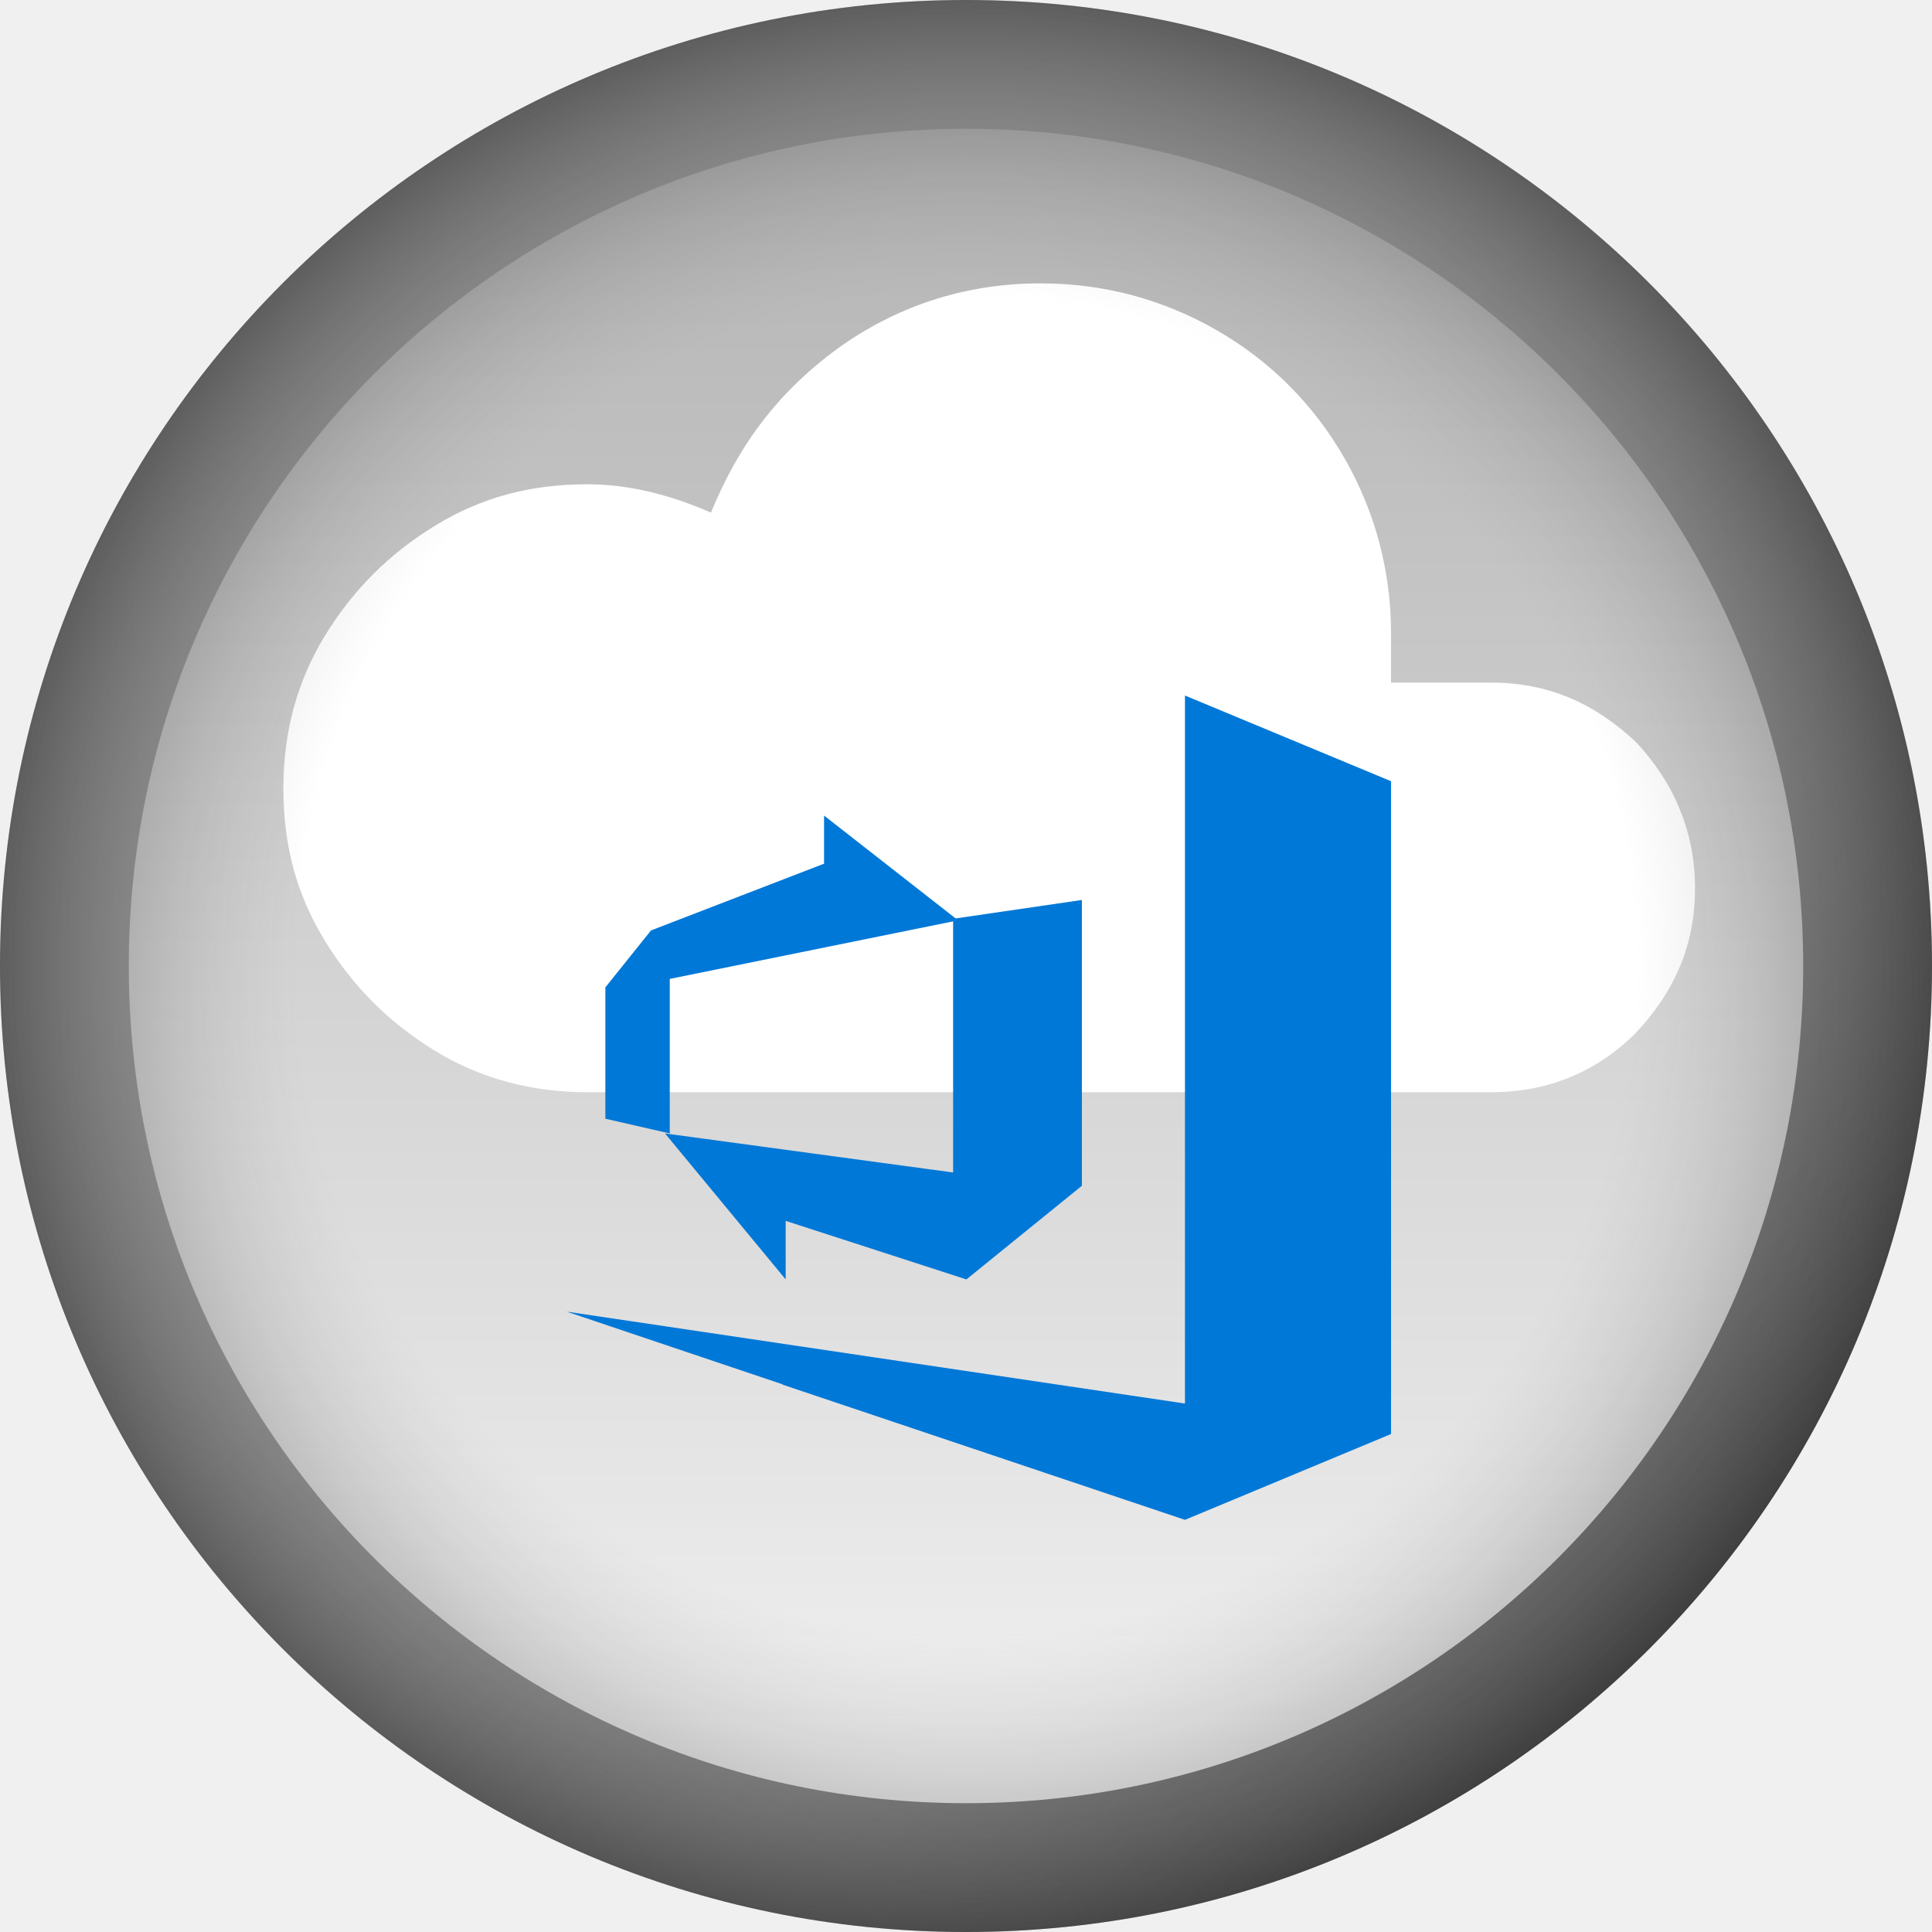
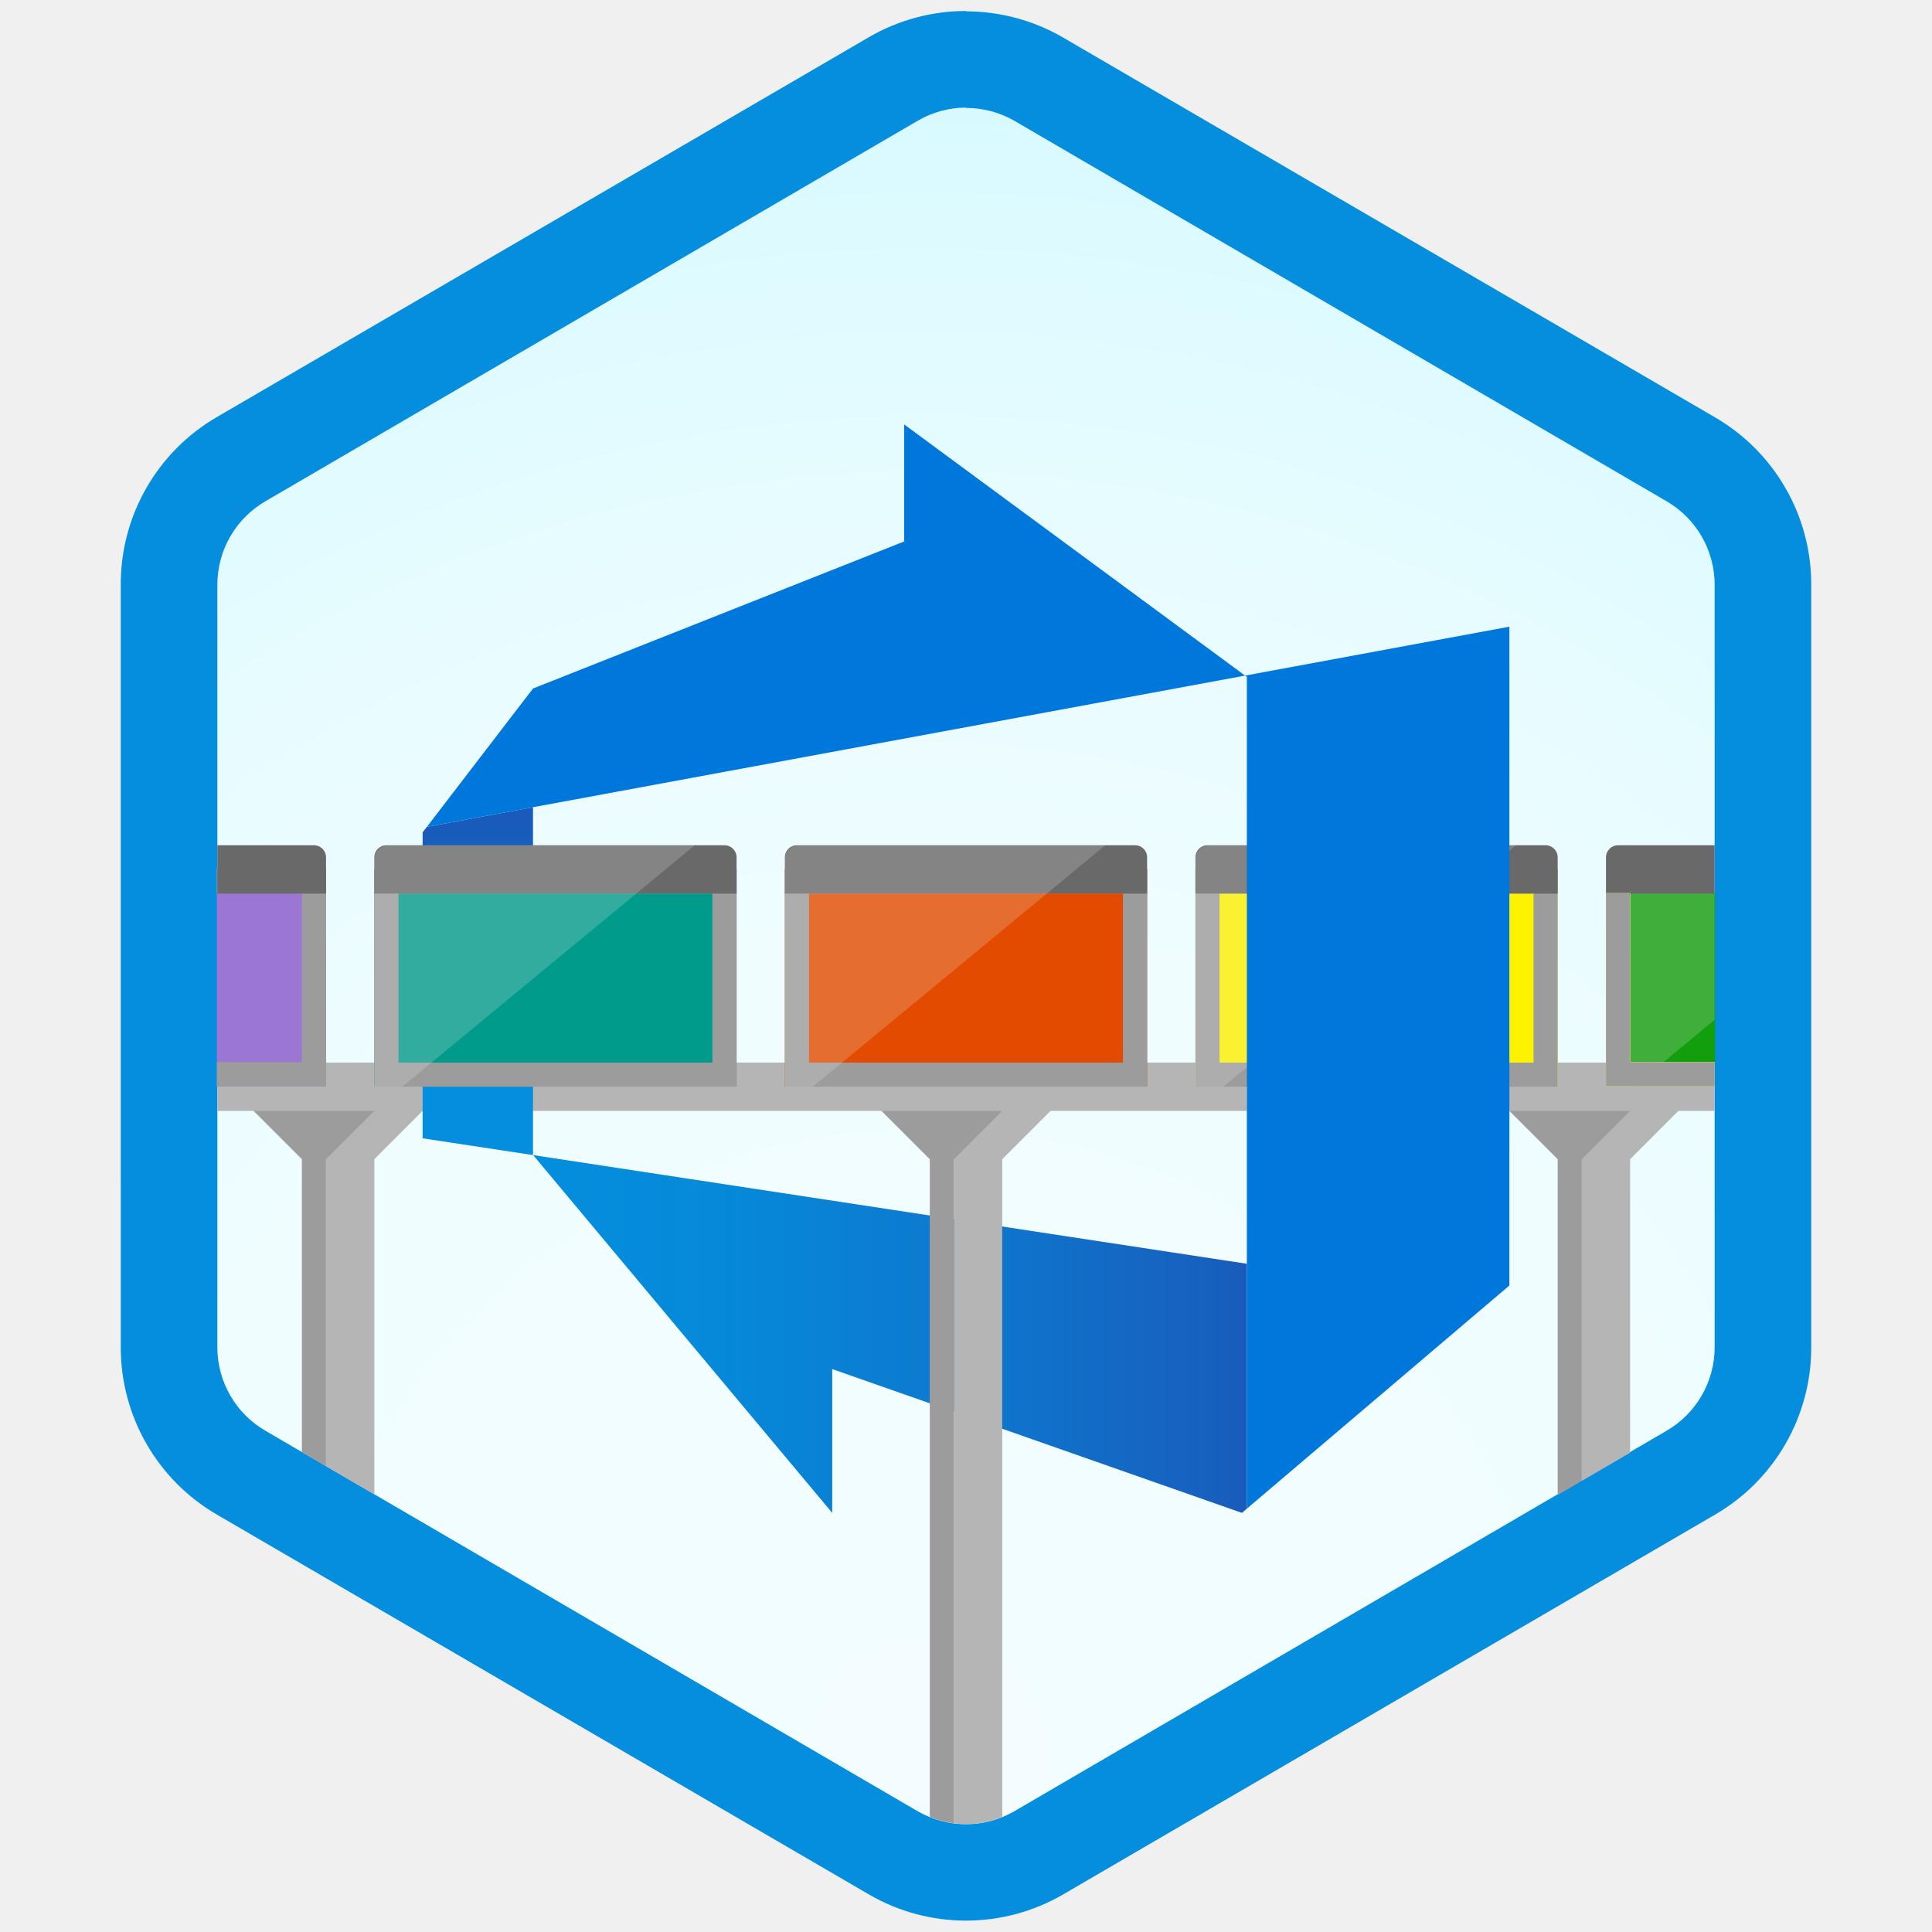
- <svg xmlns="http://www.w3.org/2000/svg" version="1.1" viewBox="0 0 75 75">
+ <svg xmlns="http://www.w3.org/2000/svg" id="Layer_1" data-name="Layer 1" viewBox="0 0 160 160">
  <defs>
-     <linearGradient id="c" x1="14.673%" x2="85.383%" y1="14.601%" y2="85.311%">
-       <stop stop-color="#999" offset=".395" />
-       <stop stop-color="#949494" offset=".557" />
-       <stop stop-color="#878787" offset=".737" />
-       <stop stop-color="#717171" offset=".923" />
-       <stop stop-color="#666" offset="1" />
+     <style>.cls-1{fill:url(#radial-gradient);}.cls-2{fill:#048edd;}.cls-3,.cls-6{fill:#b5b5b5;}.cls-3,.cls-4{fill-rule:evenodd;}.cls-11,.cls-4{fill:#9c9c9c;}.cls-5{fill:none;}.cls-7{fill:url(#linear-gradient);}.cls-8{fill:url(#linear-gradient-2);}.cls-9{fill:#0078db;}.cls-10{fill:#fdf300;}.cls-12{fill:#696969;}.cls-13{fill:#f0f0f0;opacity:0.2;}.cls-14{fill:#e34c00;}.cls-15{fill:#019b8b;}.cls-16{fill:#139e0e;}.cls-17{fill:#9b76d2;}</style>
+     <radialGradient id="radial-gradient" cx="76.71" cy="146.01" r="146.71" gradientUnits="userSpaceOnUse">
+       <stop offset="0" stop-color="#f3fdff" />
+       <stop offset="0.43" stop-color="#f0fdff" />
+       <stop offset="0.69" stop-color="#e8fcff" />
+       <stop offset="0.91" stop-color="#dafaff" />
+       <stop offset="1" stop-color="#d1f9ff" />
+     </radialGradient>
+     <linearGradient id="linear-gradient" x1="44.15" y1="110.47" x2="103.26" y2="110.47" gradientUnits="userSpaceOnUse">
+       <stop offset="0" stop-color="#048edd" />
+       <stop offset="0.26" stop-color="#0689d9" />
+       <stop offset="0.59" stop-color="#0d79cf" />
+       <stop offset="0.95" stop-color="#1760be" />
+       <stop offset="1" stop-color="#195bbb" />
    </linearGradient>
-     <linearGradient id="b" x1="50%" x2="50%" y1="100%">
-       <stop stop-color="#F2F2F2" offset="0" />
-       <stop stop-color="#B3B3B3" offset="1" />
+     <linearGradient id="linear-gradient-2" x1="39.57" y1="69.1" x2="39.57" y2="89.96" gradientUnits="userSpaceOnUse">
+       <stop offset="0" stop-color="#195bbb" />
+       <stop offset="0.05" stop-color="#1760be" />
+       <stop offset="0.41" stop-color="#0d79cf" />
+       <stop offset="0.74" stop-color="#0689d9" />
+       <stop offset="1" stop-color="#048edd" />
    </linearGradient>
-     <radialGradient id="a" r="49.849%">
-       <stop stop-color="#fff" stop-opacity="0" offset="0" />
-       <stop stop-color="#8F8F8F" stop-opacity="0" offset=".689" />
-       <stop stop-opacity=".4" offset="1" />
-     </radialGradient>
  </defs>
-   <g fill="none" fill-rule="evenodd">
-     <g transform="translate(-218 -427)">
-       <g transform="translate(218 427)">
-         <g fill-rule="nonzero">
-           <circle cx="37.5" cy="37.5" r="37.5" fill="url(#c)" />
-           <circle cx="37.5" cy="37.5" r="32.5" fill="url(#b)" />
-         </g>
-         <path d="m65.8 34.5c0 2.2-0.8 4-2.3 5.6-1.5 1.5-3.4 2.3-5.6 2.3h-35.1c-2.1 0-4.1-0.5-5.9-1.6s-3.2-2.5-4.3-4.3-1.6-3.7-1.6-5.9c0-2.1 0.5-4.1 1.6-5.9s2.5-3.2 4.3-4.3 3.7-1.6 5.9-1.6c1.6 0 3.2 0.4 4.8 1.1 1.1-2.7 2.7-4.8 5.1-6.5 2.3-1.6 4.9-2.4 7.7-2.4 2.4 0 4.7 0.6 6.8 1.8s3.8 2.9 5 5 1.8 4.4 1.8 6.8v1.9h3.9c2.2 0 4 0.8 5.6 2.3 1.5 1.6 2.3 3.5 2.3 5.7z" fill="#fff" fill-rule="nonzero" />
-         <path d="m46 27v27.485l-24-3.567 8.381 2.822v0.018h0.018l15.601 5.242 8-3.332v-25.341l-8-3.327zm-14.01 6.528l-6.718 2.591-1.772 2.211v5.098l2.5 0.572v-5.999l11-2.234v9.749l-11.184-1.516 4.684 5.667v-2.273l7.015 2.273 4.484-3.636v-11.094l-4.902 0.716-5.107-3.993v1.868z" fill="#0078D7" />
-         <circle cx="37.5" cy="37.5" r="37.5" fill="url(#a)" fill-rule="nonzero" />
-       </g>
-     </g>
-   </g>
+   <path class="cls-1" d="M150,111.59V48.41a16,16,0,0,0-7.94-13.83l-54-31.46a16,16,0,0,0-16.12,0l-54,31.46A16,16,0,0,0,10,48.41v63.18a16,16,0,0,0,7.94,13.83l54,31.46a16,16,0,0,0,16.12,0l54-31.46A16,16,0,0,0,150,111.59Z" />
+   <path class="cls-2" d="M80,8.94A8,8,0,0,1,84,10L138,41.5a8,8,0,0,1,4,6.91v63.18a8,8,0,0,1-4,6.91L84,150A8,8,0,0,1,76,150L22,118.5a8,8,0,0,1-4-6.91V48.41a8,8,0,0,1,4-6.91L76,10a8,8,0,0,1,4-1.09m0-8a16,16,0,0,0-8.06,2.18l-54,31.46A16,16,0,0,0,10,48.41v63.18a16,16,0,0,0,7.94,13.83l54,31.46a16,16,0,0,0,16.12,0l54-31.46A16,16,0,0,0,150,111.59V48.41a16,16,0,0,0-7.94-13.83l-54-31.46A16,16,0,0,0,80,.94Z" />
+   <polygon class="cls-3" points="135 120.31 131 122.64 131 91 135 91 135 120.31" />
+   <polygon class="cls-3" points="126 91 133 98 140 91 126 91" />
+   <polygon class="cls-4" points="131 122.64 131 96 136 91 124 91 129 96 129 123.81 131 122.64" />
+   <path class="cls-5" d="M80,8.91a8.12,8.12,0,0,1,4,1.09l54,31.46a8.08,8.08,0,0,1,4,6.95v63.18a8.08,8.08,0,0,1-4,7L84.05,150a8.07,8.07,0,0,1-8.1,0L22,118.54a8.08,8.08,0,0,1-4-7V48.41a8.08,8.08,0,0,1,4-6.95L76,10a8.12,8.12,0,0,1,4-1.09" />
+   <rect class="cls-6" x="115" y="88" width="27" height="4" />
+   <polygon class="cls-3" points="31 123.76 27 121.43 27 91 31 91 31 123.76" />
+   <polygon class="cls-3" points="22 91 29 98 36 91 22 91" />
+   <polygon class="cls-4" points="27 121.43 27 96 32 91 20 91 25 96 25 120.27 27 121.43" />
+   <polygon class="cls-3" points="74 91 81 98 88 91 74 91" />
+   <polygon class="cls-7" points="44.15 95.66 68.92 125.29 68.92 113.38 102.85 125.29 103.26 124.94 103.26 104.66 44.15 95.66" />
+   <path class="cls-3" d="M83,150.47V91H79v60a8.26,8.26,0,0,0,1,.07A8.1,8.1,0,0,0,83,150.47Z" />
+   <path class="cls-4" d="M79,151V96l5-5H72l5,5v54.47A8.07,8.07,0,0,0,79,151Z" />
+   <rect class="cls-6" x="18" y="88" width="85.26" height="4" />
+   <polygon class="cls-8" points="35.35 68.48 35 68.93 35 94.27 44.15 95.66 44.14 95.66 44.14 66.85 35.35 68.48" />
+   <path class="cls-5" d="M80,8.91a8.12,8.12,0,0,1,4,1.09l54,31.46a8.08,8.08,0,0,1,4,6.95v63.18a8.08,8.08,0,0,1-4,7L84.05,150a8.07,8.07,0,0,1-8.1,0L22,118.54a8.08,8.08,0,0,1-4-7V48.41a8.08,8.08,0,0,1,4-6.95L76,10a8.12,8.12,0,0,1,4-1.09" />
+   <polygon class="cls-9" points="103.11 55.95 74.88 35.15 74.88 44.84 44.14 57.02 35.35 68.48 44.14 66.85 103.11 55.95" />
+   <rect class="cls-10" x="99" y="71.96" width="30" height="18" />
+   <path class="cls-11" d="M127,74V88H101V74h26m2-2H99V90h30V72Z" />
+   <path class="cls-12" d="M100,70h28a1,1,0,0,1,1,1v3a0,0,0,0,1,0,0H99a0,0,0,0,1,0,0V71A1,1,0,0,1,100,70Z" />
+   <path class="cls-13" d="M100.15,70A1.16,1.16,0,0,0,99,71.15V90h2.31l24.23-20Z" />
+   <polygon class="cls-9" points="125 51.9 103.11 55.95 103.26 56.05 103.26 104.66 103.26 124.94 125 106.46 125 51.9" />
+   <rect class="cls-14" x="65" y="71.96" width="30" height="18" />
+   <path class="cls-11" d="M93,74V88H67V74H93m2-2H65V90H95V72Z" />
+   <path class="cls-12" d="M66,70H94a1,1,0,0,1,1,1v3a0,0,0,0,1,0,0H65a0,0,0,0,1,0,0V71A1,1,0,0,1,66,70Z" />
+   <path class="cls-13" d="M66.15,70A1.16,1.16,0,0,0,65,71.15V90h2.31L91.54,70Z" />
+   <rect class="cls-15" x="31" y="71.96" width="30" height="18" />
+   <path class="cls-11" d="M59,74V88H33V74H59m2-2H31V90H61V72Z" />
+   <path class="cls-12" d="M32,70H60a1,1,0,0,1,1,1v3a0,0,0,0,1,0,0H31a0,0,0,0,1,0,0V71A1,1,0,0,1,32,70Z" />
+   <path class="cls-13" d="M32.15,70A1.16,1.16,0,0,0,31,71.15V90h2.31L57.54,70Z" />
+   <rect class="cls-16" x="135" y="73.96" width="7.04" height="14" />
+   <path class="cls-13" d="M142,70h-7.89A1.16,1.16,0,0,0,133,71.15V90h2.31L142,84.45Z" />
+   <path class="cls-12" d="M142,70h-8a1,1,0,0,0-1,1v3h9Z" />
+   <polygon class="cls-10" points="133 73.96 133 89.96 142 89.96 142 87.96 135 87.96 135 73.96 133 73.96" />
+   <polygon class="cls-11" points="135 73.96 133 73.96 133 89.96 142 89.96 142 87.96 135 87.96 135 73.96 135 73.96" />
+   <rect class="cls-17" x="17.96" y="71.96" width="9.04" height="18" />
+   <polygon class="cls-11" points="17.96 71.96 17.96 73.96 25 73.96 25 87.96 17.96 87.96 17.96 89.96 27 89.96 27 71.96 17.96 71.96" />
+   <path class="cls-12" d="M26,70H18v4h9V71A1,1,0,0,0,26,70Z" />
</svg>
